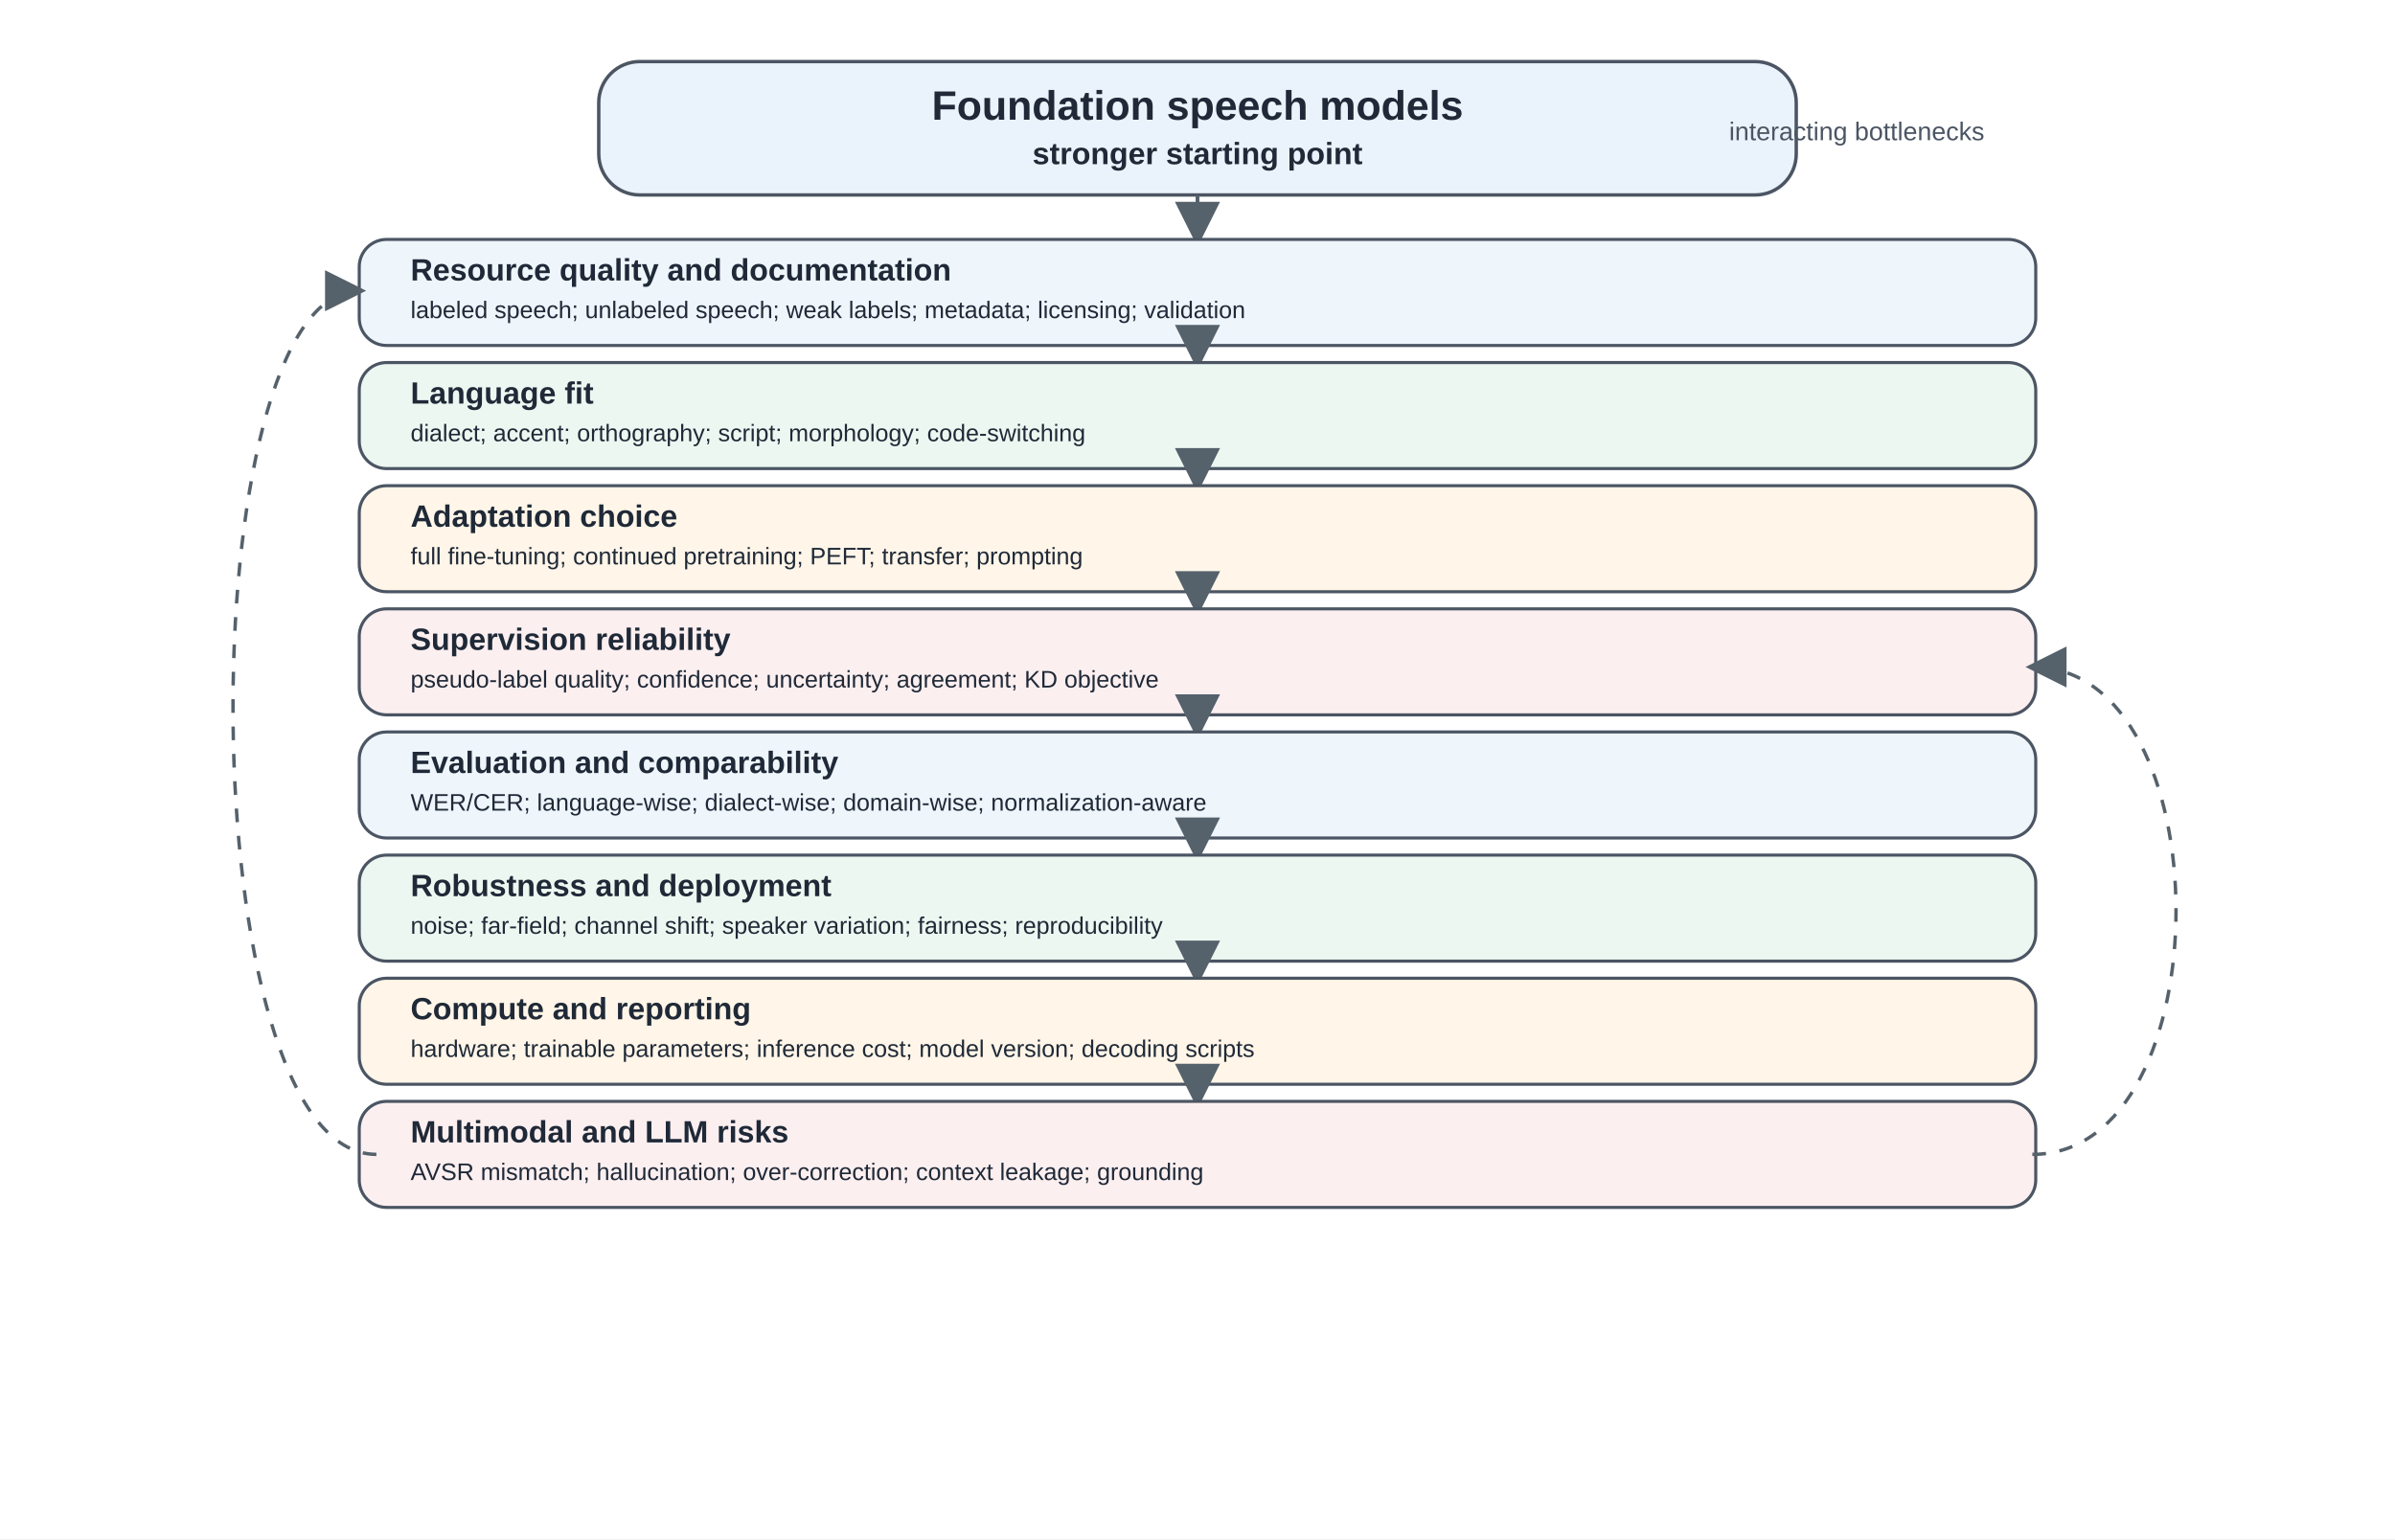
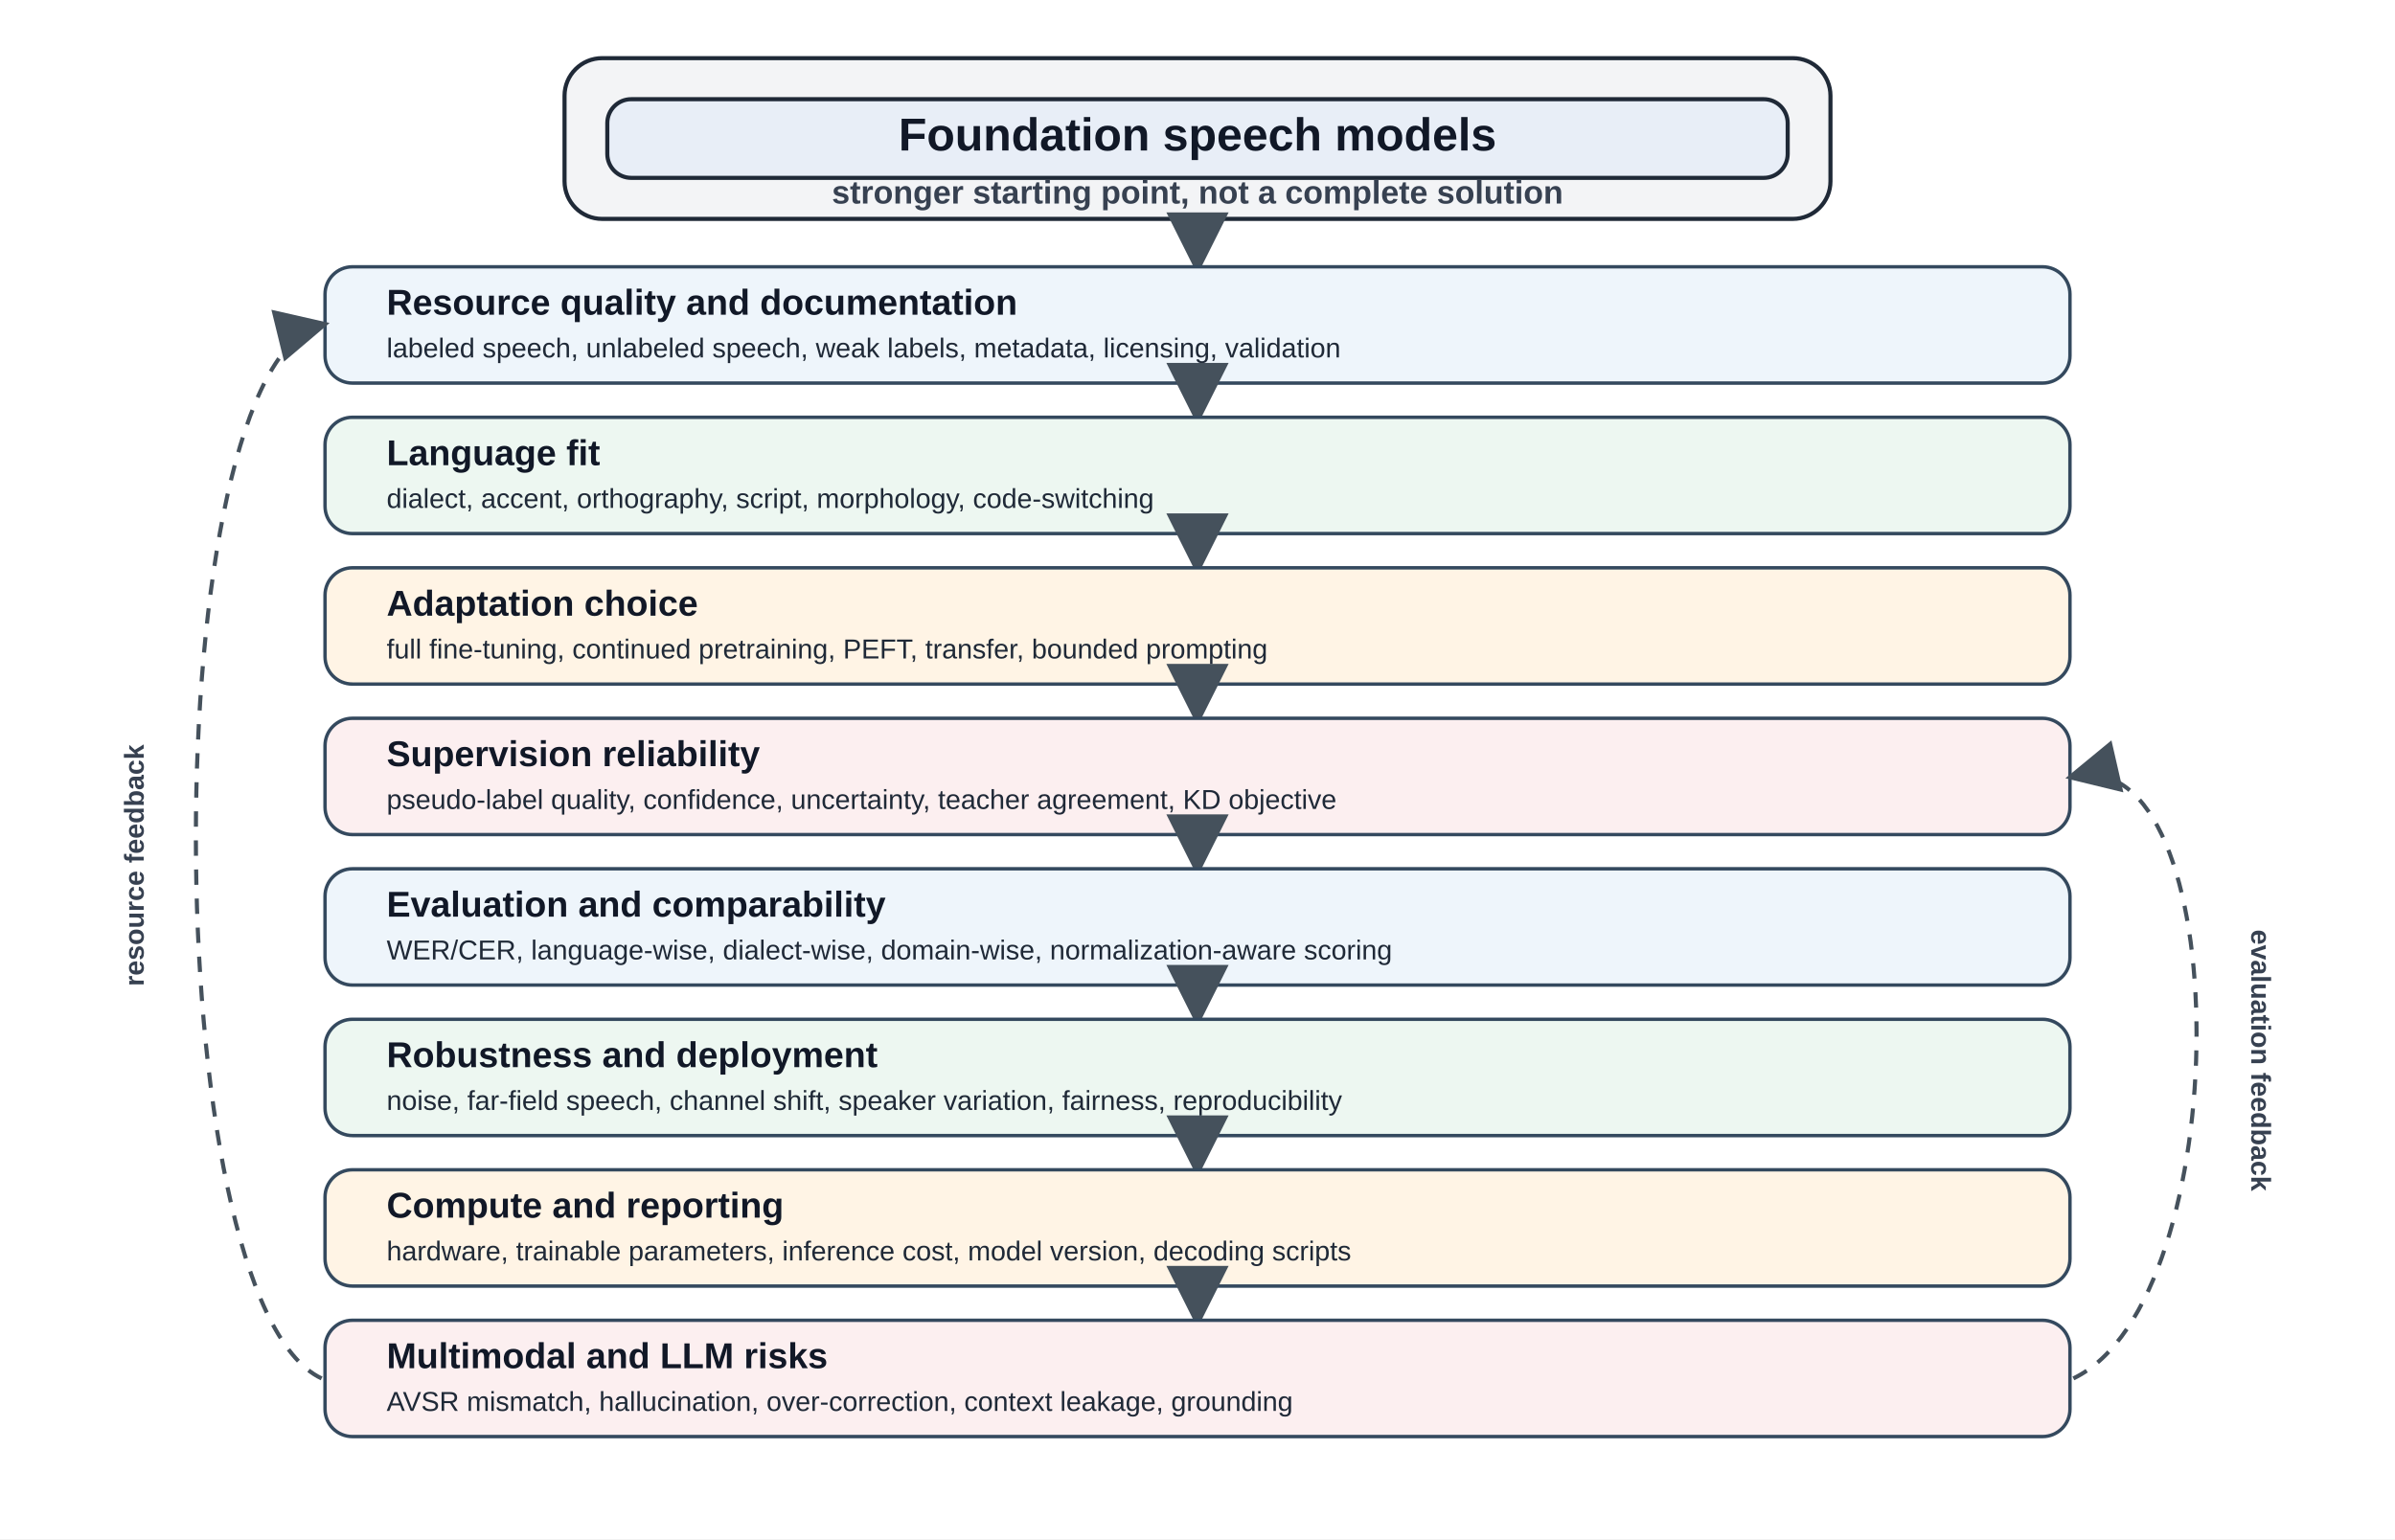
<svg xmlns="http://www.w3.org/2000/svg" viewBox="0 0 1400 900" role="img" aria-labelledby="fig1-title fig1-desc">
  <defs>
-     <marker id="arrow" markerWidth="12" markerHeight="12" refX="10" refY="6" orient="auto" markerUnits="strokeWidth">
-       <path d="M0,0 L12,6 L0,12 z" fill="#55616b" />
+     <marker id="arrow" markerWidth="13" markerHeight="13" refX="11" refY="6.5" orient="auto" markerUnits="strokeWidth">
+       <path d="M0,0 L13,6.5 L0,13 z" fill="#45515c" />
    </marker>
    <style>
      .bg { fill: #ffffff; }
-       .frame { fill: #f8fafc; stroke: #4b5563; stroke-width: 2; }
-       .pill { fill: #eaf2fb; stroke: #4b5563; stroke-width: 2; }
-       .layerA { fill: #eef5fb; stroke: #4b5563; stroke-width: 1.8; }
-       .layerB { fill: #edf7f1; stroke: #4b5563; stroke-width: 1.8; }
-       .layerC { fill: #fff5e8; stroke: #4b5563; stroke-width: 1.8; }
-       .layerD { fill: #fceff0; stroke: #4b5563; stroke-width: 1.8; }
-       .title { font-family: Arial, Helvetica, sans-serif; font-size: 24px; font-weight: 700; fill: #1f2937; }
-       .subtitle { font-family: Arial, Helvetica, sans-serif; font-size: 18px; font-weight: 600; fill: #1f2937; }
-       .label { font-family: Arial, Helvetica, sans-serif; font-size: 18px; font-weight: 700; fill: #1f2937; }
-       .body { font-family: Arial, Helvetica, sans-serif; font-size: 14px; fill: #1f2937; }
-       .note { font-family: Arial, Helvetica, sans-serif; font-size: 15px; fill: #4b5563; }
-       .arrow { stroke: #55616b; stroke-width: 2.2; fill: none; marker-end: url(#arrow); }
-       .feedback { stroke: #55616b; stroke-width: 2; fill: none; stroke-dasharray: 8 8; marker-end: url(#arrow); }
+       .model { fill: #f3f4f6; stroke: #1f2937; stroke-width: 2.4; }
+       .modelAccent { fill: #e8eef7; stroke: #1f2937; stroke-width: 2.4; }
+       .layerA { fill: #eef5fb; stroke: #34495e; stroke-width: 2; }
+       .layerB { fill: #edf7f1; stroke: #34495e; stroke-width: 2; }
+       .layerC { fill: #fff4e5; stroke: #34495e; stroke-width: 2; }
+       .layerD { fill: #fceff0; stroke: #34495e; stroke-width: 2; }
+       .modelText { font-family: Arial, Helvetica, sans-serif; font-size: 27px; font-weight: 700; fill: #111827; }
+       .modelSub { font-family: Arial, Helvetica, sans-serif; font-size: 19px; font-weight: 600; fill: #374151; }
+       .label { font-family: Arial, Helvetica, sans-serif; font-size: 21px; font-weight: 700; fill: #111827; }
+       .body { font-family: Arial, Helvetica, sans-serif; font-size: 16px; fill: #1f2937; }
+       .sideLabel { font-family: Arial, Helvetica, sans-serif; font-size: 16px; font-weight: 700; fill: #374151; }
+       .arrow { stroke: #45515c; stroke-width: 2.8; fill: none; marker-end: url(#arrow); }
+       .feedback { stroke: #45515c; stroke-width: 2.4; fill: none; stroke-dasharray: 9 8; marker-end: url(#arrow); }
    </style>
  </defs>
  <rect class="bg" x="0" y="0" width="1400" height="900" />
-   <rect class="pill" x="350" y="36" width="700" height="78" rx="24" />
-   <text class="title" x="700" y="70" text-anchor="middle">Foundation speech models</text>
-   <text class="subtitle" x="700" y="96" text-anchor="middle">stronger starting point</text>
-   <line class="arrow" x1="700" y1="114" x2="700" y2="140" />
-   <rect class="layerA" x="210" y="140" width="980" height="62" rx="16" />
-   <text class="label" x="240" y="164">Resource quality and documentation</text>
-   <text class="body" x="240" y="186">labeled speech; unlabeled speech; weak labels; metadata; licensing; validation</text>
-   <line class="arrow" x1="700" y1="202" x2="700" y2="212" />
-   <rect class="layerB" x="210" y="212" width="980" height="62" rx="16" />
-   <text class="label" x="240" y="236">Language fit</text>
-   <text class="body" x="240" y="258">dialect; accent; orthography; script; morphology; code-switching</text>
-   <line class="arrow" x1="700" y1="274" x2="700" y2="284" />
-   <rect class="layerC" x="210" y="284" width="980" height="62" rx="16" />
-   <text class="label" x="240" y="308">Adaptation choice</text>
-   <text class="body" x="240" y="330">full fine-tuning; continued pretraining; PEFT; transfer; prompting</text>
-   <line class="arrow" x1="700" y1="346" x2="700" y2="356" />
-   <rect class="layerD" x="210" y="356" width="980" height="62" rx="16" />
-   <text class="label" x="240" y="380">Supervision reliability</text>
-   <text class="body" x="240" y="402">pseudo-label quality; confidence; uncertainty; agreement; KD objective</text>
-   <line class="arrow" x1="700" y1="418" x2="700" y2="428" />
-   <rect class="layerA" x="210" y="428" width="980" height="62" rx="16" />
-   <text class="label" x="240" y="452">Evaluation and comparability</text>
-   <text class="body" x="240" y="474">WER/CER; language-wise; dialect-wise; domain-wise; normalization-aware</text>
-   <line class="arrow" x1="700" y1="490" x2="700" y2="500" />
-   <rect class="layerB" x="210" y="500" width="980" height="62" rx="16" />
-   <text class="label" x="240" y="524">Robustness and deployment</text>
-   <text class="body" x="240" y="546">noise; far-field; channel shift; speaker variation; fairness; reproducibility</text>
-   <line class="arrow" x1="700" y1="562" x2="700" y2="572" />
-   <rect class="layerC" x="210" y="572" width="980" height="62" rx="16" />
-   <text class="label" x="240" y="596">Compute and reporting</text>
-   <text class="body" x="240" y="618">hardware; trainable parameters; inference cost; model version; decoding scripts</text>
-   <line class="arrow" x1="700" y1="634" x2="700" y2="644" />
-   <rect class="layerD" x="210" y="644" width="980" height="62" rx="16" />
-   <text class="label" x="240" y="668">Multimodal and LLM risks</text>
-   <text class="body" x="240" y="690">AVSR mismatch; hallucination; over-correction; context leakage; grounding</text>
-   <path class="feedback" d="M 220 675 C 110 675, 110 170, 210 170" />
-   <path class="feedback" d="M 1188 675 C 1300 675, 1300 390, 1188 390" />
-   <text class="note" x="1160" y="82" text-anchor="end">interacting bottlenecks</text>
+   <rect class="model" x="330" y="34" width="740" height="94" rx="22" />
+   <rect class="modelAccent" x="355" y="58" width="690" height="46" rx="14" />
+   <text class="modelText" x="700" y="88" text-anchor="middle">Foundation speech models</text>
+   <text class="modelSub" x="700" y="119" text-anchor="middle">stronger starting point, not a complete solution</text>
+   <path class="arrow" d="M 700 128 L 700 155" />
+   <rect class="layerA" x="190" y="156" width="1020" height="68" rx="16" />
+   <text class="label" x="226" y="184">Resource quality and documentation</text>
+   <text class="body" x="226" y="209">labeled speech, unlabeled speech, weak labels, metadata, licensing, validation</text>
+   <path class="arrow" d="M 700 224 L 700 243" />
+   <rect class="layerB" x="190" y="244" width="1020" height="68" rx="16" />
+   <text class="label" x="226" y="272">Language fit</text>
+   <text class="body" x="226" y="297">dialect, accent, orthography, script, morphology, code-switching</text>
+   <path class="arrow" d="M 700 312 L 700 331" />
+   <rect class="layerC" x="190" y="332" width="1020" height="68" rx="16" />
+   <text class="label" x="226" y="360">Adaptation choice</text>
+   <text class="body" x="226" y="385">full fine-tuning, continued pretraining, PEFT, transfer, bounded prompting</text>
+   <path class="arrow" d="M 700 400 L 700 419" />
+   <rect class="layerD" x="190" y="420" width="1020" height="68" rx="16" />
+   <text class="label" x="226" y="448">Supervision reliability</text>
+   <text class="body" x="226" y="473">pseudo-label quality, confidence, uncertainty, teacher agreement, KD objective</text>
+   <path class="arrow" d="M 700 488 L 700 507" />
+   <rect class="layerA" x="190" y="508" width="1020" height="68" rx="16" />
+   <text class="label" x="226" y="536">Evaluation and comparability</text>
+   <text class="body" x="226" y="561">WER/CER, language-wise, dialect-wise, domain-wise, normalization-aware scoring</text>
+   <path class="arrow" d="M 700 576 L 700 595" />
+   <rect class="layerB" x="190" y="596" width="1020" height="68" rx="16" />
+   <text class="label" x="226" y="624">Robustness and deployment</text>
+   <text class="body" x="226" y="649">noise, far-field speech, channel shift, speaker variation, fairness, reproducibility</text>
+   <path class="arrow" d="M 700 664 L 700 683" />
+   <rect class="layerC" x="190" y="684" width="1020" height="68" rx="16" />
+   <text class="label" x="226" y="712">Compute and reporting</text>
+   <text class="body" x="226" y="737">hardware, trainable parameters, inference cost, model version, decoding scripts</text>
+   <path class="arrow" d="M 700 752 L 700 771" />
+   <rect class="layerD" x="190" y="772" width="1020" height="68" rx="16" />
+   <text class="label" x="226" y="800">Multimodal and LLM risks</text>
+   <text class="body" x="226" y="825">AVSR mismatch, hallucination, over-correction, context leakage, grounding</text>
+   <path class="feedback" d="M 188 806 C 90 760, 90 214, 188 190" />
+   <text class="sideLabel" x="84" y="506" transform="rotate(-90 84 506)" text-anchor="middle">resource feedback</text>
+   <path class="feedback" d="M 1212 806 C 1308 760, 1308 432, 1212 454" />
+   <text class="sideLabel" x="1316" y="620" transform="rotate(90 1316 620)" text-anchor="middle">evaluation feedback</text>
</svg>
